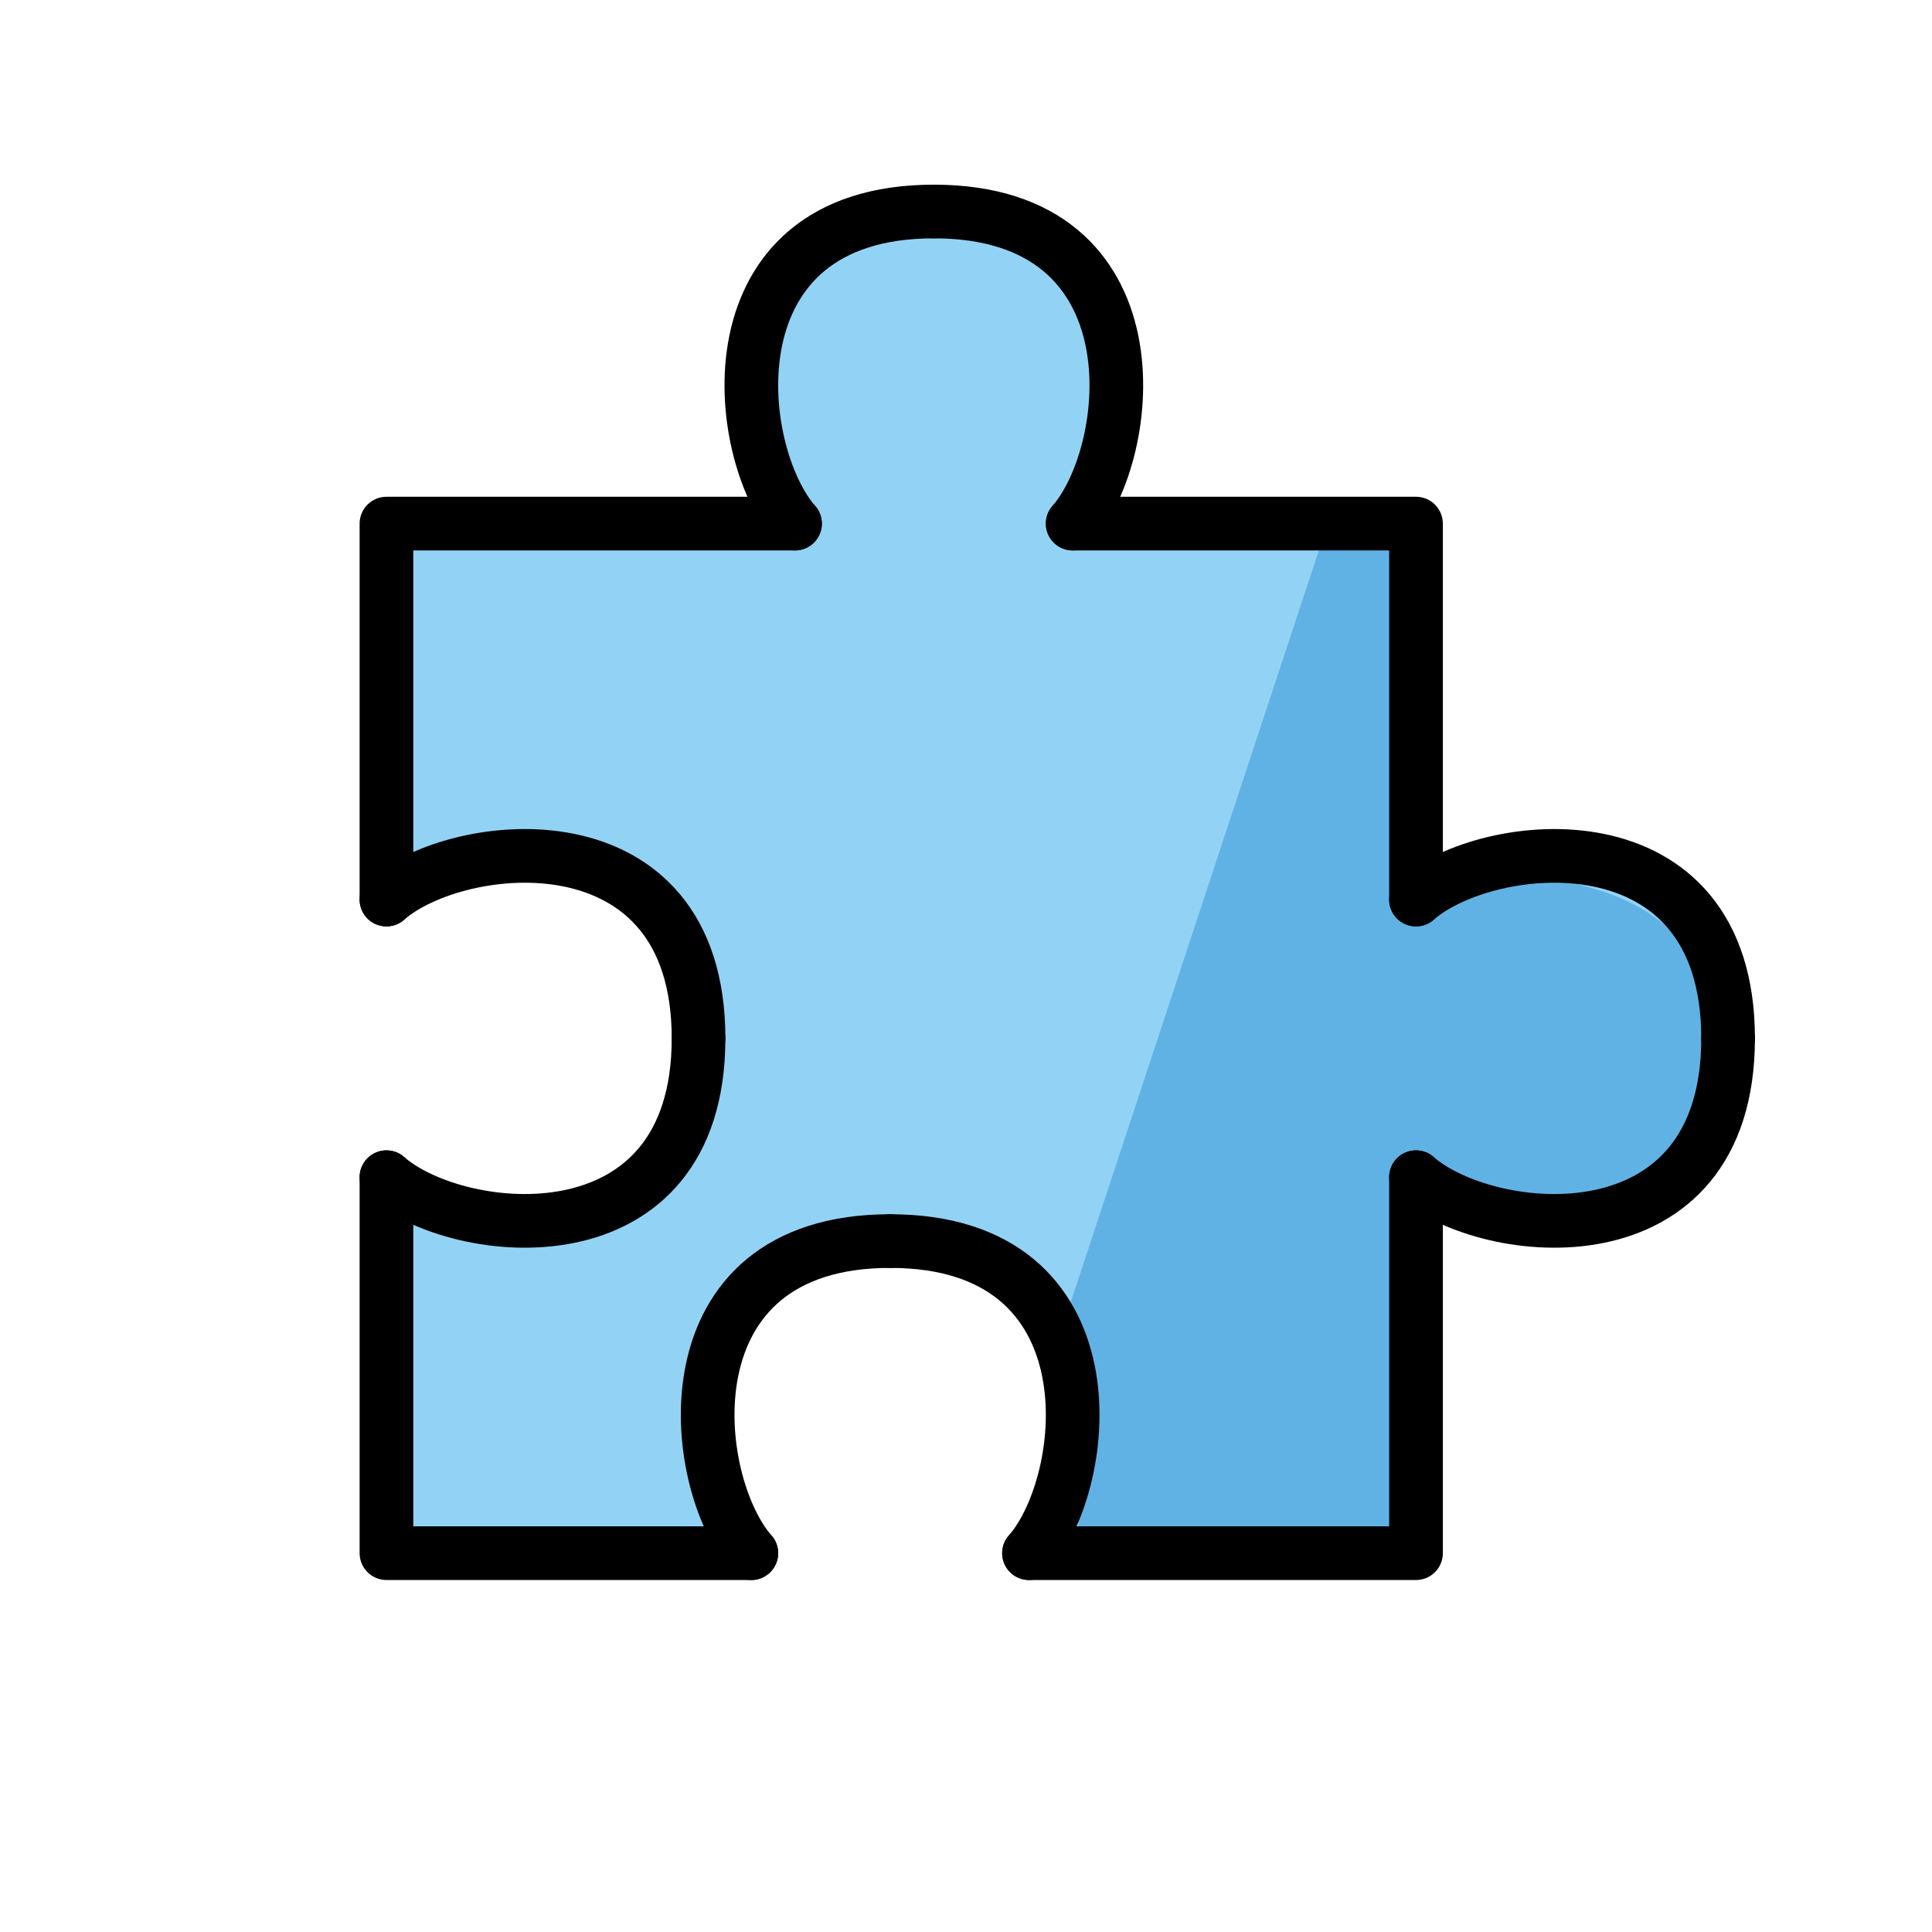
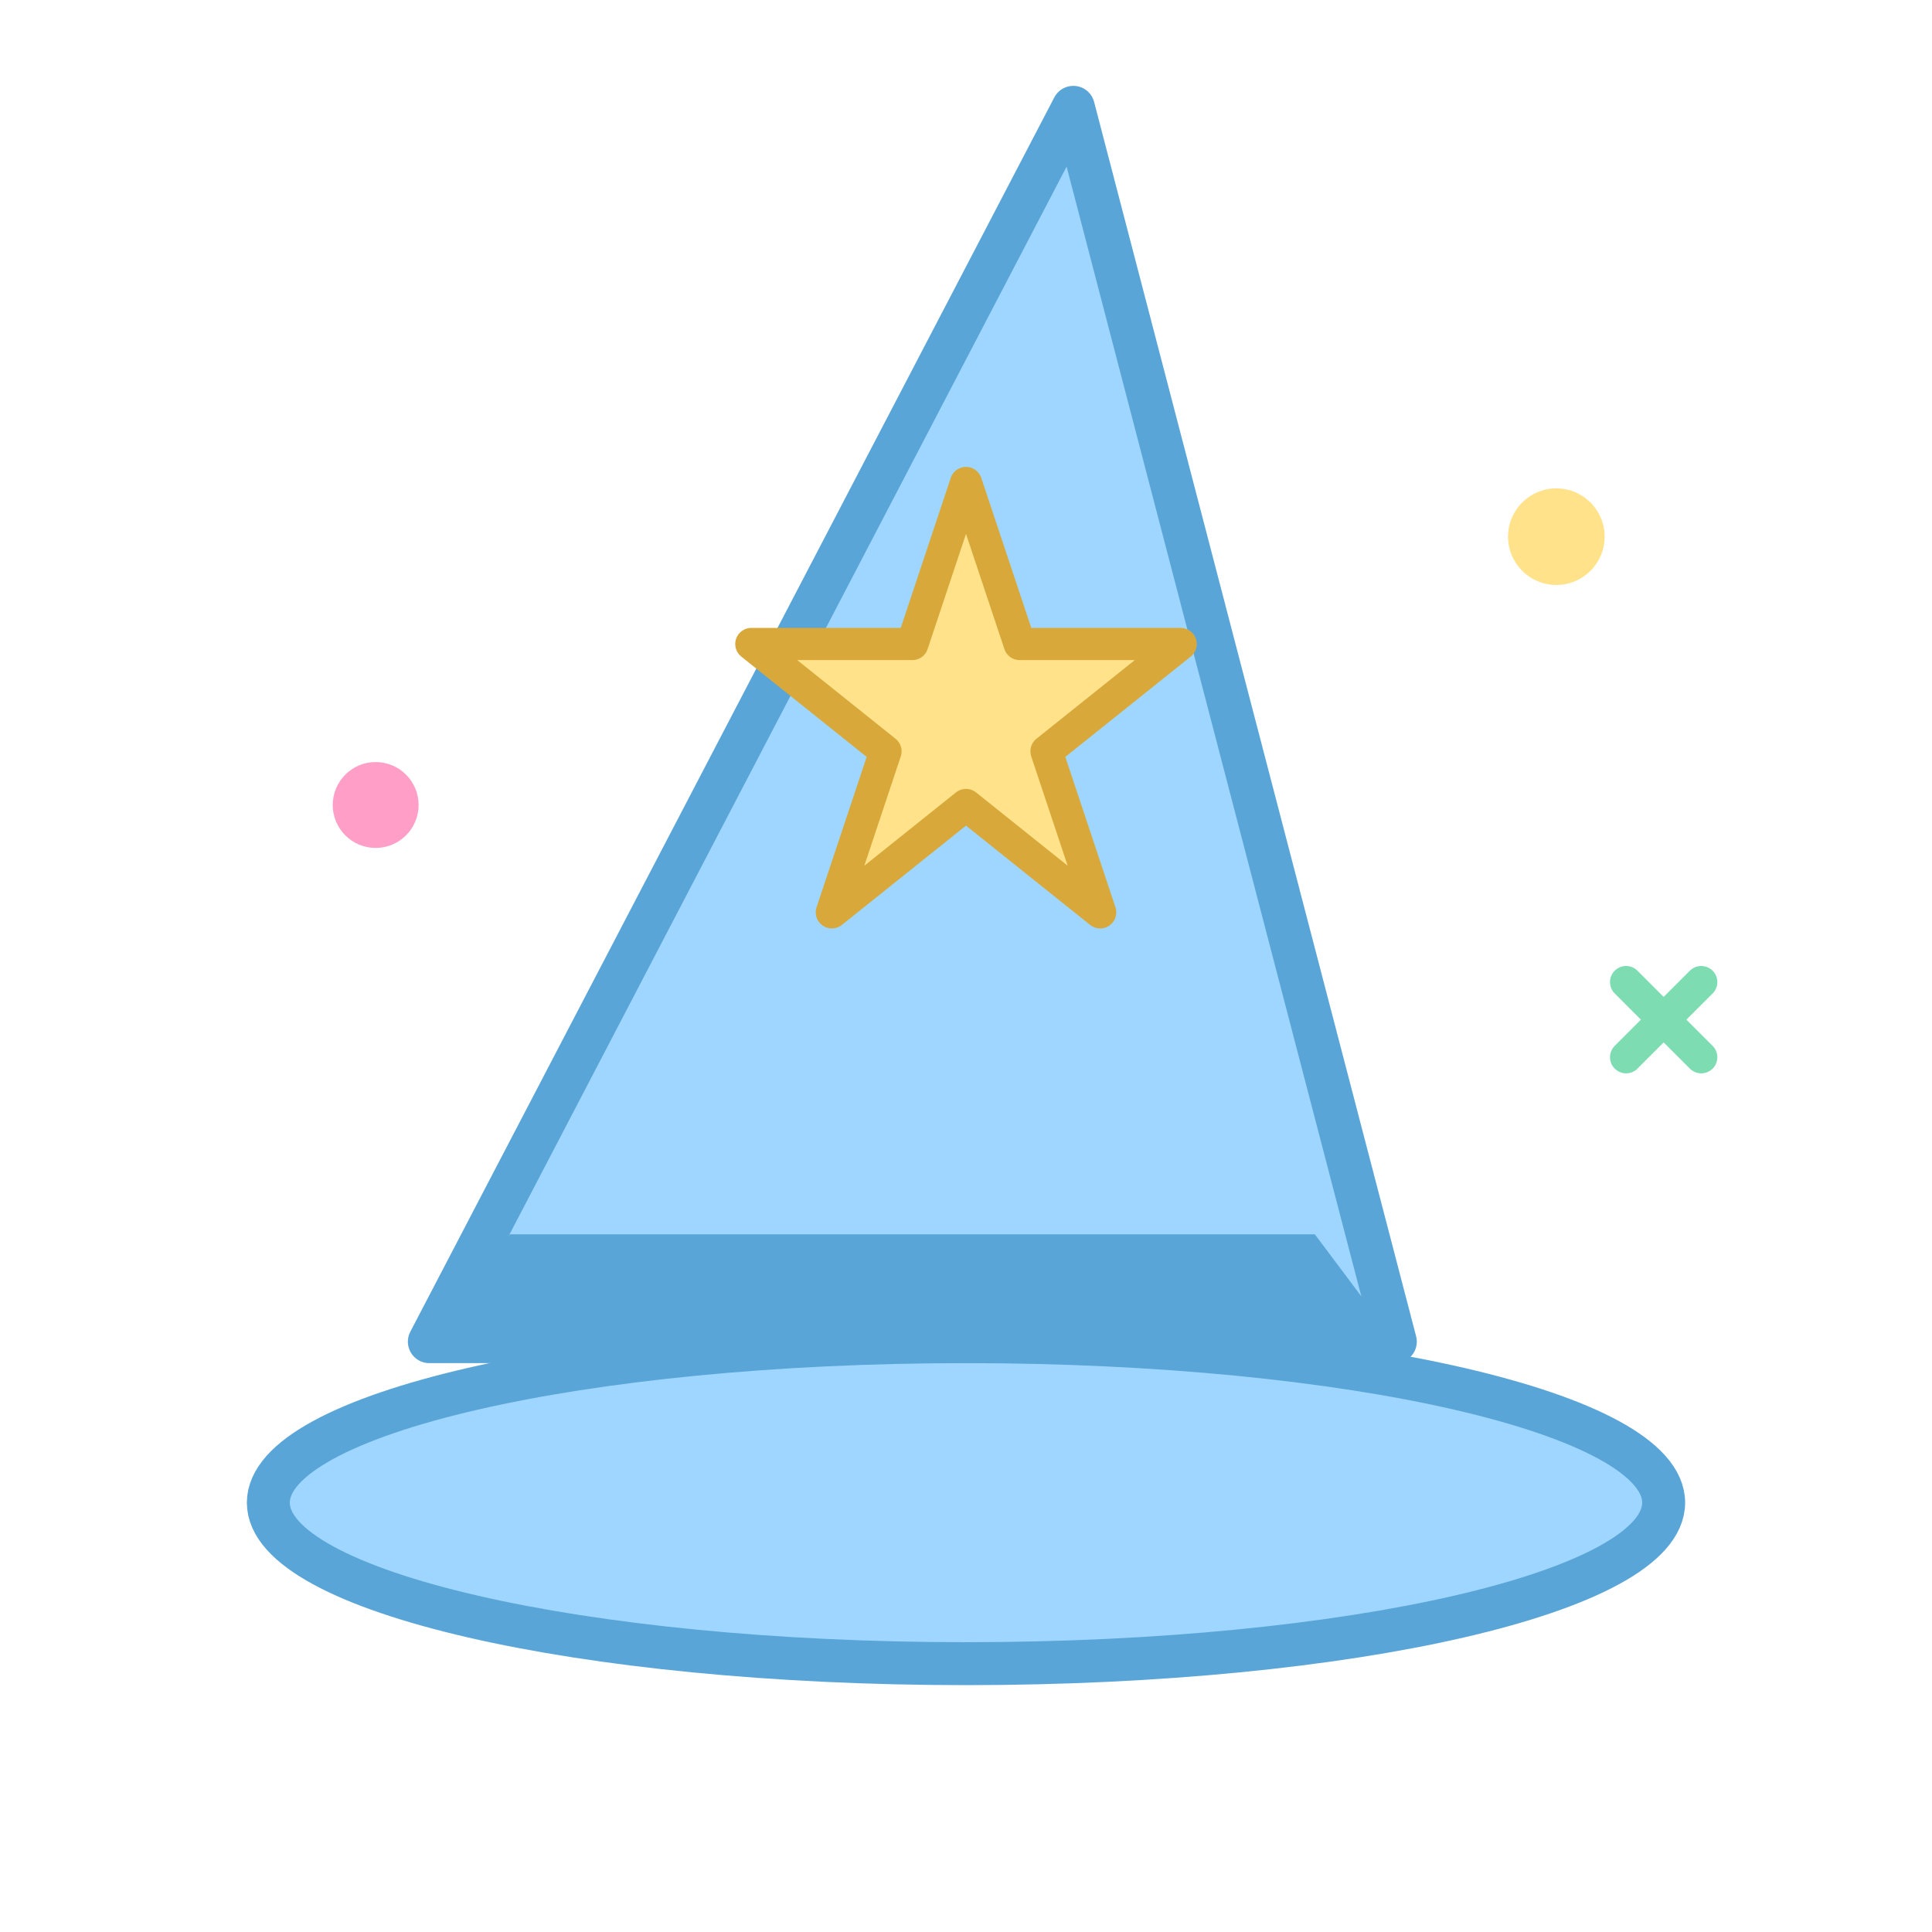
<svg xmlns="http://www.w3.org/2000/svg" viewBox="0 0 72 72" width="72" height="72">
  <g id="color">
-     <path fill="#92d3f5" d="M39.779,57.882H52.77V44.851c5.298,0,11.631,1.4,11.631-6.193,0-6.761-6.334-5.854-11.631-5.854V19.513H39.779c1.824-5.816,1.824-11.631-4.977-11.631s-6.73,6.334-6.73,11.631H14.402V33.524c4.243-1.571,11.631-4.418,11.631,5.174s-8.48,6.581-11.631,5.174V57.882H26.373c0-5.298,0-12.383,7.213-12.311C40.369,45.638,39.779,52.584,39.779,57.882Z" />
-     <path fill="#61b2e4" d="M39.054,51.099c1.736,1.736,1.11,4.134,1.11,6.783H52.77V43.871c5.816,1.036,10.997,3.604,10.997-5.214,0-5.298-4.974-6.193-10.272-6.193V19.815H49.379" />
-   </g>
-   <g id="line">
-     <polyline fill="none" stroke="#000" stroke-linecap="round" stroke-linejoin="round" stroke-width="2" points="14.402 33.524 14.402 19.513 29.628 19.513" />
-     <polyline fill="none" stroke="#000" stroke-linecap="round" stroke-linejoin="round" stroke-width="2" points="28 57.882 14.402 57.882 14.402 43.871" />
-     <polyline fill="none" stroke="#000" stroke-linecap="round" stroke-linejoin="round" stroke-width="2" points="52.77 43.871 52.77 57.882 38.348 57.882" />
-     <polyline fill="none" stroke="#000" stroke-linecap="round" stroke-linejoin="round" stroke-width="2" points="39.976 19.513 52.77 19.513 52.77 33.524" />
-     <g>
-       <path fill="none" stroke="#000" stroke-linecap="round" stroke-linejoin="round" stroke-width="2" d="M14.402,33.524c2.681-2.341,11.631-3.287,11.631,5.174" />
-       <path fill="none" stroke="#000" stroke-linecap="round" stroke-linejoin="round" stroke-width="2" d="M14.402,43.871c2.681,2.341,11.631,3.287,11.631-5.174" />
-     </g>
-     <g>
-       <path fill="none" stroke="#000" stroke-linecap="round" stroke-linejoin="round" stroke-width="2" d="M28,57.882c-2.341-2.681-3.287-11.631,5.174-11.631" />
-       <path fill="none" stroke="#000" stroke-linecap="round" stroke-linejoin="round" stroke-width="2" d="M38.348,57.882c2.341-2.681,3.287-11.631-5.174-11.631" />
-     </g>
-     <g>
-       <path fill="none" stroke="#000" stroke-linecap="round" stroke-linejoin="round" stroke-width="2" d="M29.628,19.513c-2.341-2.681-3.287-11.631,5.174-11.631" />
-       <path fill="none" stroke="#000" stroke-linecap="round" stroke-linejoin="round" stroke-width="2" d="M39.975,19.513c2.341-2.681,3.287-11.631-5.174-11.631" />
-     </g>
-     <g>
-       <path fill="none" stroke="#000" stroke-linecap="round" stroke-linejoin="round" stroke-width="2" d="M52.77,43.871c2.681,2.341,11.631,3.287,11.631-5.174" />
-       <path fill="none" stroke="#000" stroke-linecap="round" stroke-linejoin="round" stroke-width="2" d="M52.77,33.524c2.681-2.341,11.631-3.287,11.631,5.174" />
-     </g>
+     <ellipse cx="36" cy="56" rx="26" ry="6" fill="#9ed6ff" stroke="#5aa5d8" stroke-width="1.6" />
+     <path d="M16 50 L40 4 L52 50 Z" fill="#9ed6ff" stroke="#5aa5d8" stroke-width="1.6" stroke-linejoin="round" />
+     <path d="M19 46 L49 46 L52 50 L16 50 Z" fill="#5aa5d8" />
+     <polygon points="36,18 38,24 44,24 39,28 41,34 36,30 31,34 33,28 28,24 34,24" fill="#ffe28a" stroke="#d8a93a" stroke-width="1.2" stroke-linejoin="round" />
+     <circle cx="58" cy="20" r="1.8" fill="#ffe28a" />
+     <circle cx="14" cy="30" r="1.6" fill="#ff9ec6" />
+     <path d="M62 38 l1.4 1.4 M62 38 l-1.4 1.4 M62 38 l1.4 -1.4 M62 38 l-1.4 -1.4" stroke="#7ddcb1" stroke-width="1.2" stroke-linecap="round" />
  </g>
</svg>
